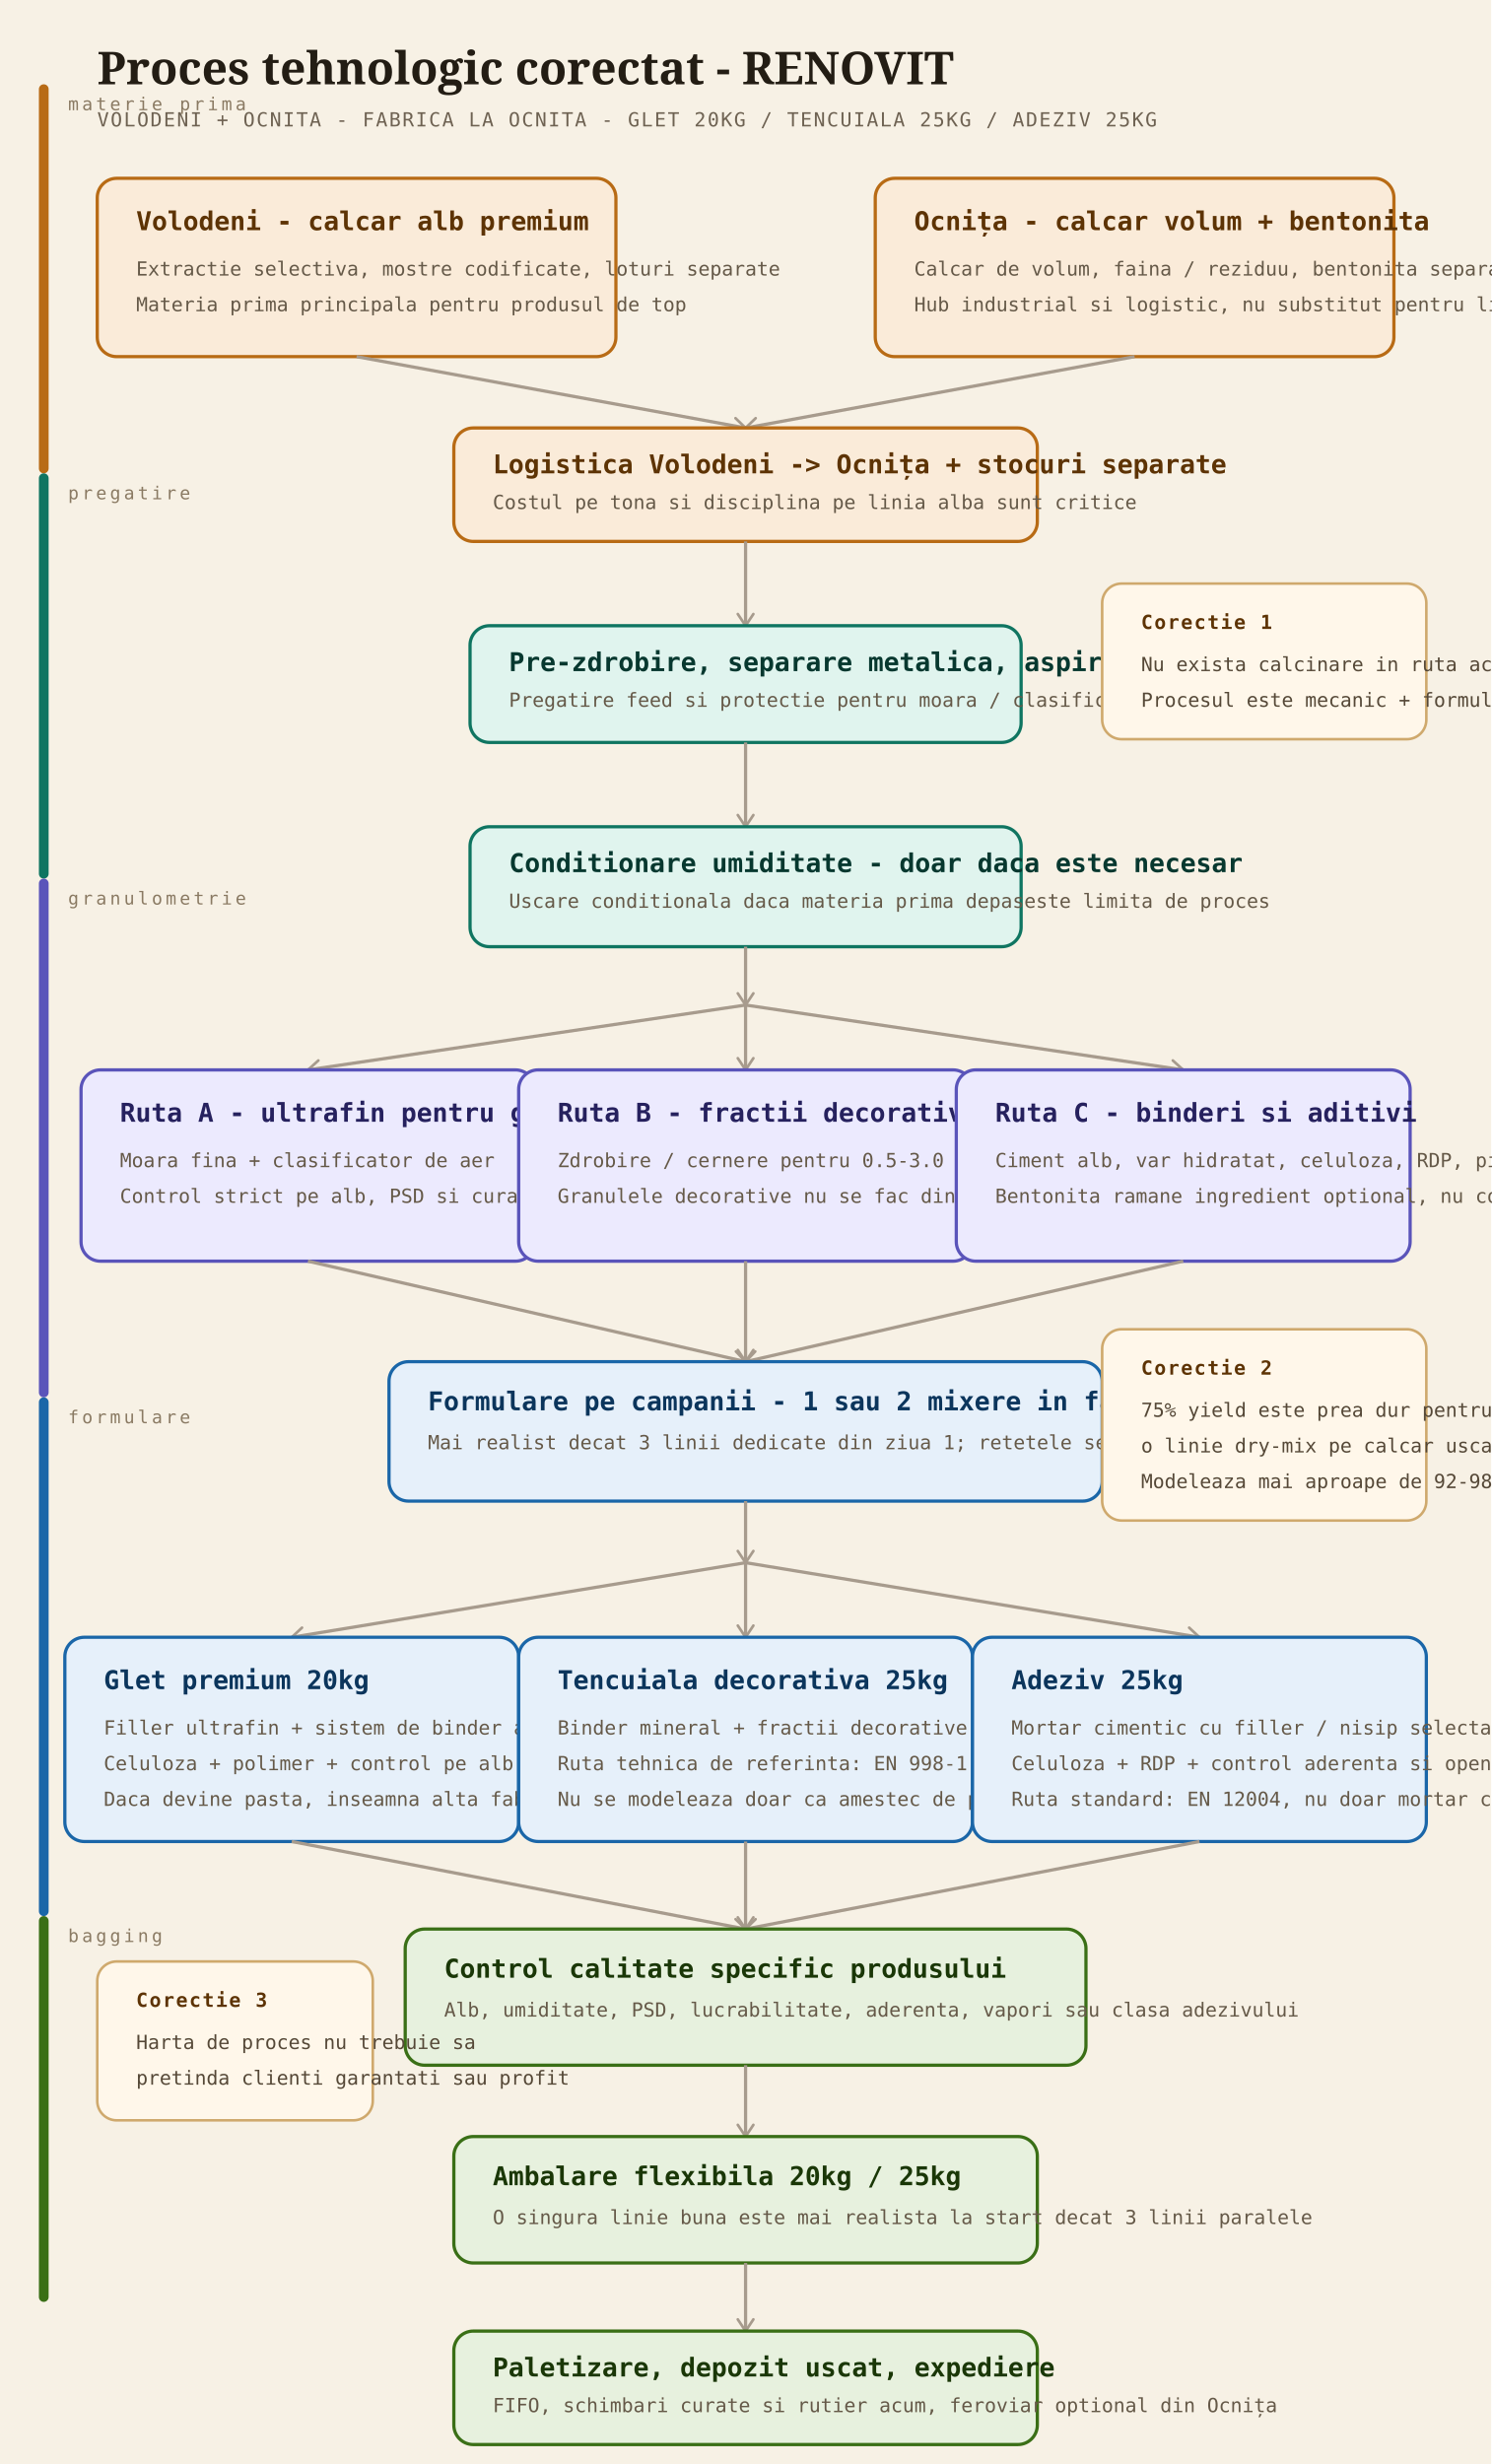
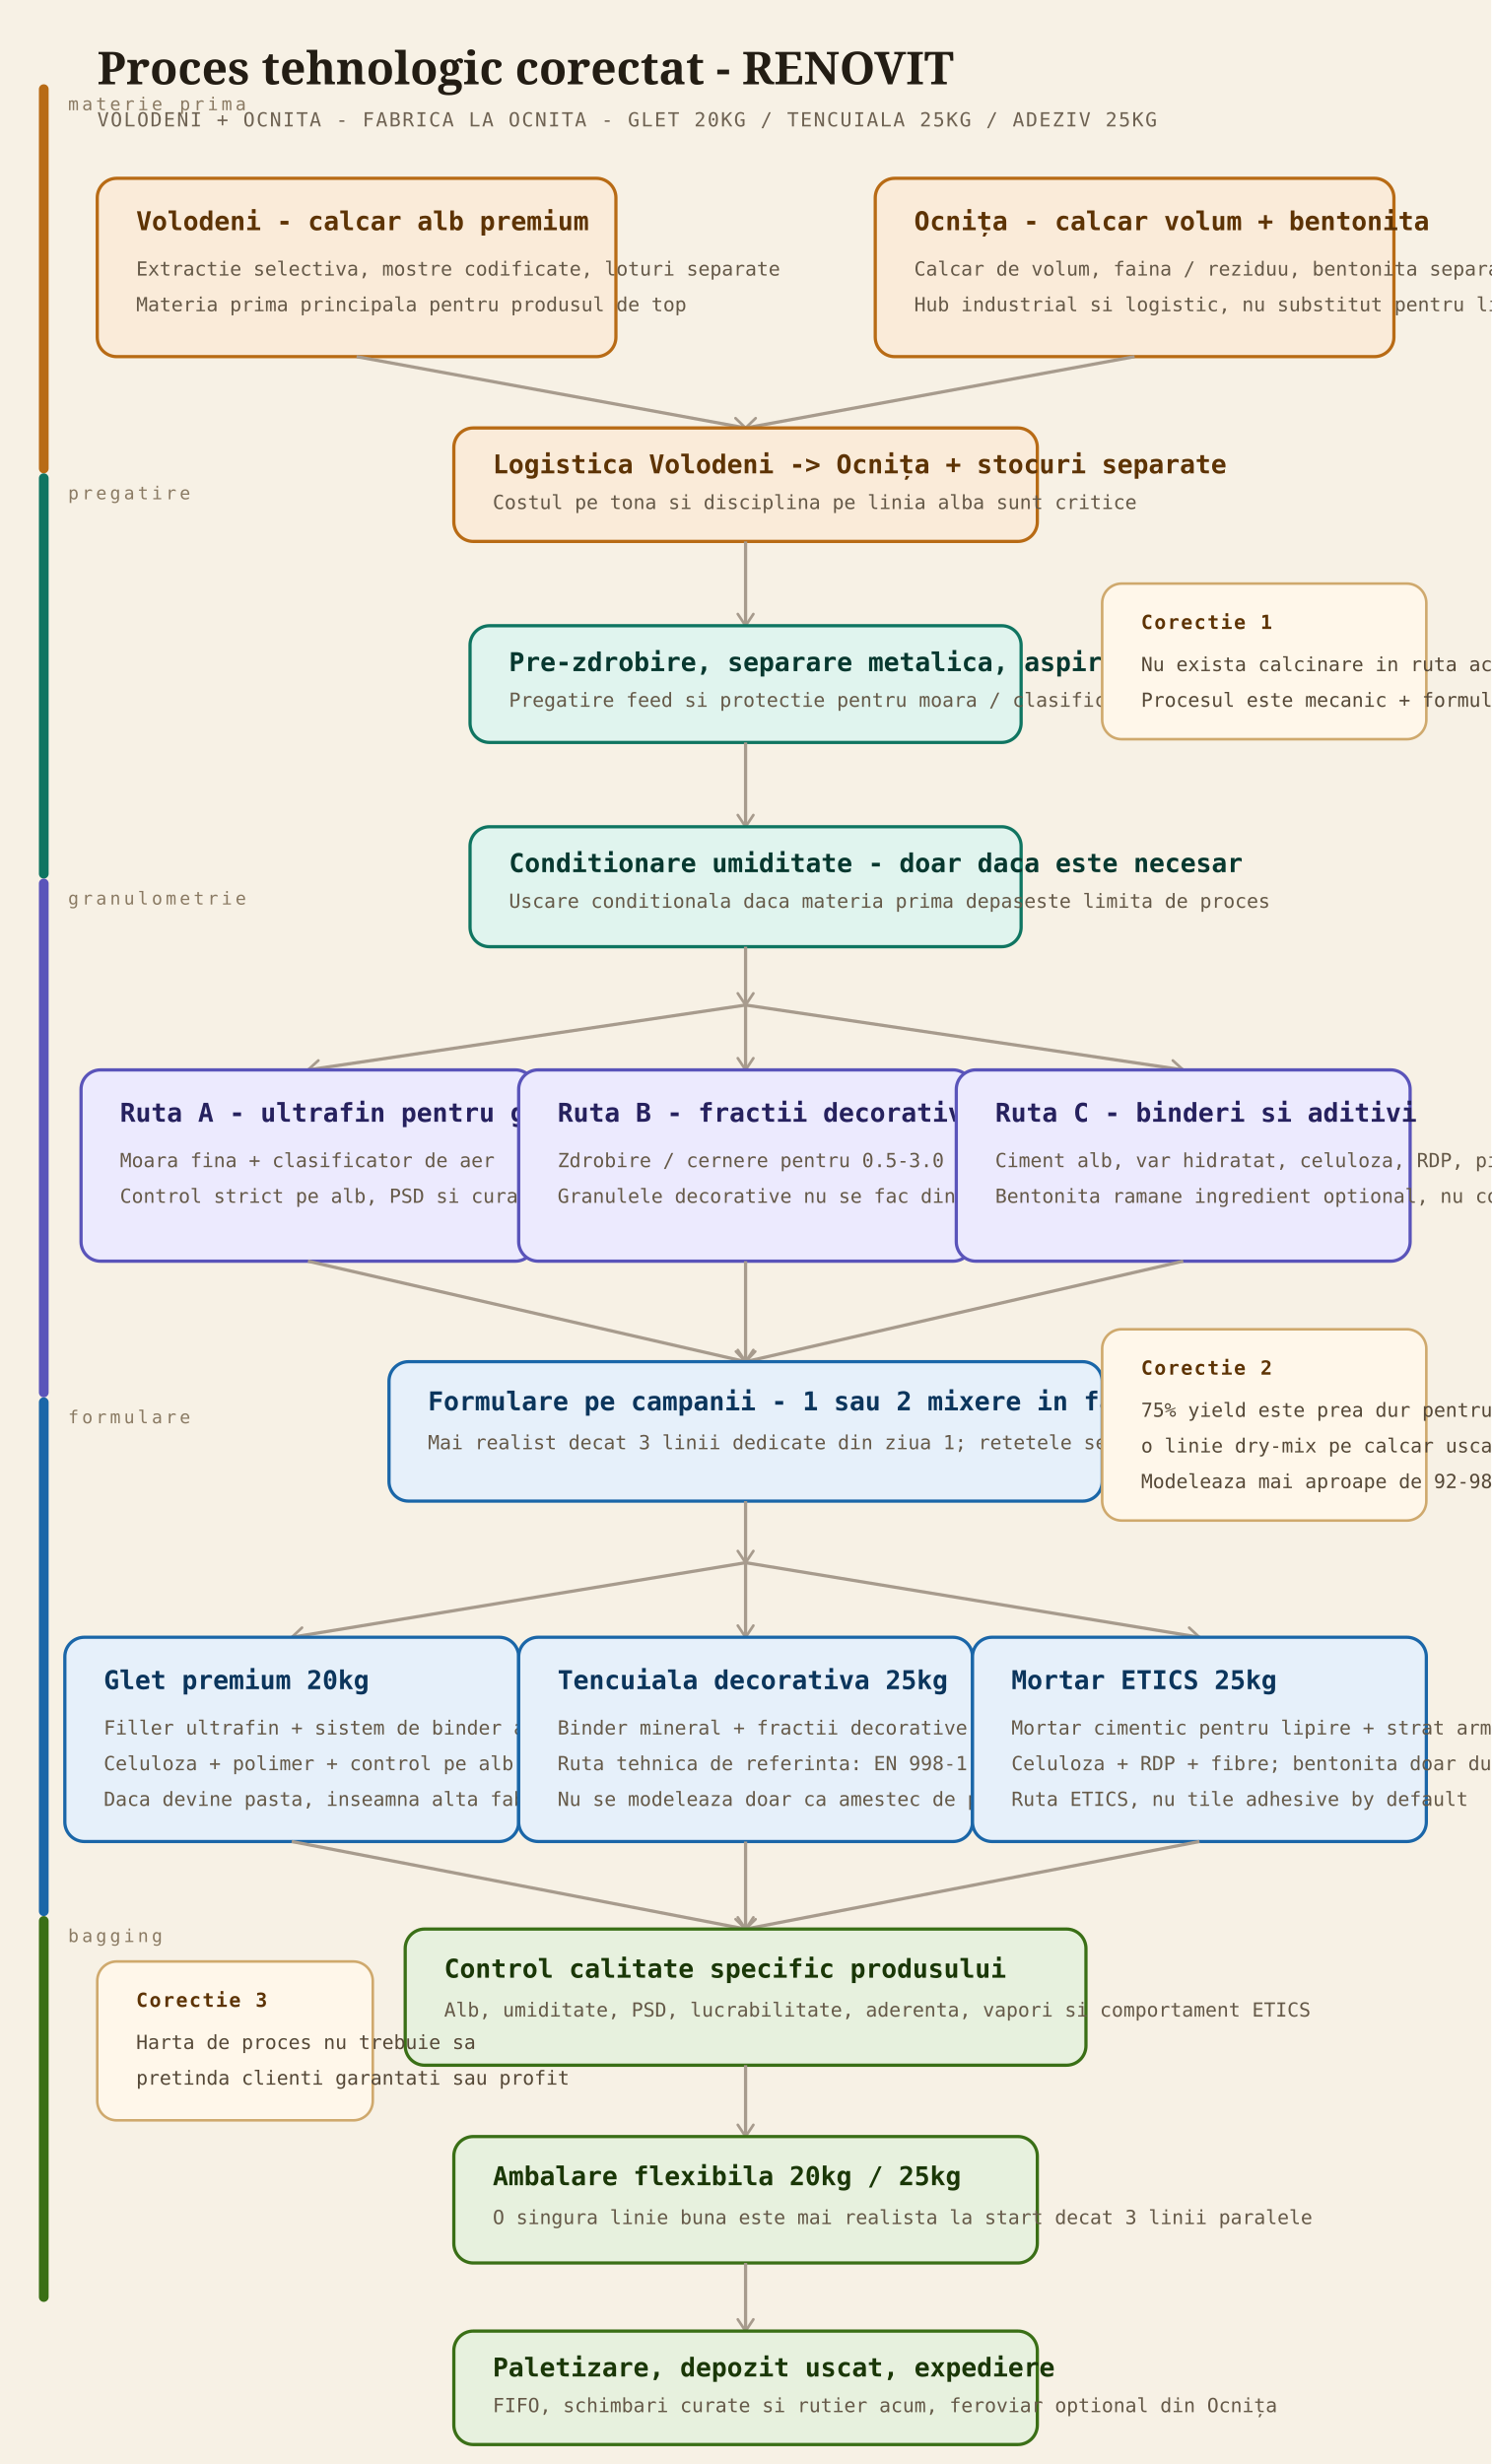
<svg xmlns="http://www.w3.org/2000/svg" width="100%" viewBox="0 0 920 1520" role="img">
  <defs>
    <marker id="arrow" viewBox="0 0 10 10" refX="8" refY="5" markerWidth="6" markerHeight="6" orient="auto-start-reverse">
      <path d="M2 1L8 5L2 9" fill="none" stroke="context-stroke" stroke-width="1.4" stroke-linecap="round" stroke-linejoin="round" />
    </marker>
    <style>
      .title { font: 600 28px Georgia, serif; fill: #231d14; }
      .sub { font: 12px 'DM Mono', monospace; fill: #6e6252; letter-spacing: 0.08em; }
      .section { font: 500 11px 'DM Mono', monospace; fill: #8a7a63; letter-spacing: 0.18em; text-transform: uppercase; }
      .box-title { font: 600 16px 'DM Mono', monospace; }
      .box-sub { font: 12px 'DM Mono', monospace; fill: #655948; }
      .callout-title { font: 600 12px 'DM Mono', monospace; fill: #5d3304; letter-spacing: 0.08em; text-transform: uppercase; }
      .callout-sub { font: 12px 'DM Mono', monospace; fill: #554837; }
      .line { stroke: #a79b8d; stroke-width: 2; fill: none; marker-end: url(#arrow); }
      .dashed { stroke-dasharray: 5 4; }
    </style>
  </defs>
  <rect x="0" y="0" width="920" height="1520" fill="#f7f1e5" />
  <rect x="24" y="52" width="6" height="240" rx="3" fill="#b86b15" />
  <rect x="24" y="292" width="6" height="250" rx="3" fill="#0f7561" />
  <rect x="24" y="542" width="6" height="320" rx="3" fill="#5a54ba" />
  <rect x="24" y="862" width="6" height="320" rx="3" fill="#1a66a8" />
  <rect x="24" y="1182" width="6" height="238" rx="3" fill="#3a6f16" />
  <text x="60" y="52" class="title">Proces tehnologic corectat - RENOVIT</text>
  <text x="60" y="78" class="sub">VOLODENI + OCNITA - FABRICA LA OCNITA - GLET 20KG / TENCUIALA 25KG / ADEZIV 25KG</text>
  <text x="42" y="68" class="section">materie prima</text>
  <text x="42" y="308" class="section">pregatire</text>
  <text x="42" y="558" class="section">granulometrie</text>
  <text x="42" y="878" class="section">formulare</text>
  <text x="42" y="1198" class="section">bagging</text>
  <g>
    <rect x="60" y="110" width="320" height="110" rx="12" fill="#faebd9" stroke="#b86b15" stroke-width="2" />
    <text x="84" y="142" class="box-title" fill="#5d3304">Volodeni - calcar alb premium</text>
    <text x="84" y="170" class="box-sub">Extractie selectiva, mostre codificate, loturi separate</text>
    <text x="84" y="192" class="box-sub">Materia prima principala pentru produsul de top</text>
  </g>
  <g>
    <rect x="540" y="110" width="320" height="110" rx="12" fill="#faebd9" stroke="#b86b15" stroke-width="2" />
    <text x="564" y="142" class="box-title" fill="#5d3304">Ocnița - calcar volum + bentonita</text>
    <text x="564" y="170" class="box-sub">Calcar de volum, faina / reziduu, bentonita separata</text>
    <text x="564" y="192" class="box-sub">Hub industrial si logistic, nu substitut pentru linia alba</text>
  </g>
  <line x1="220" y1="220" x2="460" y2="264" class="line" />
  <line x1="700" y1="220" x2="460" y2="264" class="line" />
  <g>
    <rect x="280" y="264" width="360" height="70" rx="12" fill="#faebd9" stroke="#b86b15" stroke-width="2" />
    <text x="304" y="292" class="box-title" fill="#5d3304">Logistica Volodeni -&gt; Ocnița + stocuri separate</text>
    <text x="304" y="314" class="box-sub">Costul pe tona si disciplina pe linia alba sunt critice</text>
  </g>
  <line x1="460" y1="334" x2="460" y2="386" class="line" />
  <g>
    <rect x="290" y="386" width="340" height="72" rx="12" fill="#e0f4ee" stroke="#0f7561" stroke-width="2" />
    <text x="314" y="414" class="box-title" fill="#07382f">Pre-zdrobire, separare metalica, aspiratie</text>
    <text x="314" y="436" class="box-sub">Pregatire feed si protectie pentru moara / clasificator</text>
  </g>
  <line x1="460" y1="458" x2="460" y2="510" class="line" />
  <g>
    <rect x="290" y="510" width="340" height="74" rx="12" fill="#e0f4ee" stroke="#0f7561" stroke-width="2" />
    <text x="314" y="538" class="box-title" fill="#07382f">Conditionare umiditate - doar daca este necesar</text>
    <text x="314" y="560" class="box-sub">Uscare conditionala daca materia prima depaseste limita de proces</text>
  </g>
  <line x1="460" y1="584" x2="460" y2="620" class="line" />
  <line x1="460" y1="620" x2="190" y2="660" class="line" />
  <line x1="460" y1="620" x2="460" y2="660" class="line" />
  <line x1="460" y1="620" x2="730" y2="660" class="line" />
  <g>
    <rect x="50" y="660" width="280" height="118" rx="12" fill="#eceafe" stroke="#5a54ba" stroke-width="2" />
    <text x="74" y="692" class="box-title" fill="#26215e">Ruta A - ultrafin pentru glet / filler</text>
    <text x="74" y="720" class="box-sub">Moara fina + clasificator de aer</text>
    <text x="74" y="742" class="box-sub">Control strict pe alb, PSD si curatenia liniei</text>
  </g>
  <g>
    <rect x="320" y="660" width="280" height="118" rx="12" fill="#eceafe" stroke="#5a54ba" stroke-width="2" />
    <text x="344" y="692" class="box-title" fill="#26215e">Ruta B - fractii decorative</text>
    <text x="344" y="720" class="box-sub">Zdrobire / cernere pentru 0.5-3.0 mm</text>
    <text x="344" y="742" class="box-sub">Granulele decorative nu se fac din pulbere complet micronizata</text>
  </g>
  <g>
    <rect x="590" y="660" width="280" height="118" rx="12" fill="#eceafe" stroke="#5a54ba" stroke-width="2" />
    <text x="614" y="692" class="box-title" fill="#26215e">Ruta C - binderi si aditivi</text>
    <text x="614" y="720" class="box-sub">Ciment alb, var hidratat, celuloza, RDP, pigmenti</text>
    <text x="614" y="742" class="box-sub">Bentonita ramane ingredient optional, nu coloana vertebrala</text>
  </g>
  <line x1="190" y1="778" x2="460" y2="840" class="line" />
  <line x1="460" y1="778" x2="460" y2="840" class="line" />
  <line x1="730" y1="778" x2="460" y2="840" class="line" />
  <g>
    <rect x="240" y="840" width="440" height="86" rx="12" fill="#e6f0fa" stroke="#1a66a8" stroke-width="2" />
    <text x="264" y="870" class="box-title" fill="#0b355c">Formulare pe campanii - 1 sau 2 mixere in faza 1</text>
    <text x="264" y="894" class="box-sub">Mai realist decat 3 linii dedicate din ziua 1; retetele se schimba pe SKU</text>
  </g>
  <line x1="460" y1="926" x2="460" y2="964" class="line" />
  <line x1="460" y1="964" x2="180" y2="1010" class="line" />
  <line x1="460" y1="964" x2="460" y2="1010" class="line" />
  <line x1="460" y1="964" x2="740" y2="1010" class="line" />
  <g>
    <rect x="40" y="1010" width="280" height="126" rx="12" fill="#e6f0fa" stroke="#1a66a8" stroke-width="2" />
    <text x="64" y="1042" class="box-title" fill="#0b355c">Glet premium 20kg</text>
    <text x="64" y="1070" class="box-sub">Filler ultrafin + sistem de binder alb</text>
    <text x="64" y="1092" class="box-sub">Celuloza + polimer + control pe alb si netezime</text>
    <text x="64" y="1114" class="box-sub">Daca devine pasta, inseamna alta fabrica, nu acest flux</text>
  </g>
  <g>
    <rect x="320" y="1010" width="280" height="126" rx="12" fill="#e6f0fa" stroke="#1a66a8" stroke-width="2" />
    <text x="344" y="1042" class="box-title" fill="#0b355c">Tencuiala decorativa 25kg</text>
    <text x="344" y="1070" class="box-sub">Binder mineral + fractii decorative controlate</text>
    <text x="344" y="1092" class="box-sub">Ruta tehnica de referinta: EN 998-1</text>
    <text x="344" y="1114" class="box-sub">Nu se modeleaza doar ca amestec de pulberi foarte fine</text>
  </g>
  <g>
    <rect x="600" y="1010" width="280" height="126" rx="12" fill="#e6f0fa" stroke="#1a66a8" stroke-width="2" />
-     <text x="624" y="1042" class="box-title" fill="#0b355c">Adeziv 25kg</text>
-     <text x="624" y="1070" class="box-sub">Mortar cimentic cu filler / nisip selectat</text>
-     <text x="624" y="1092" class="box-sub">Celuloza + RDP + control aderenta si open time</text>
-     <text x="624" y="1114" class="box-sub">Ruta standard: EN 12004, nu doar mortar cu var</text>
+     <text x="624" y="1042" class="box-title" fill="#0b355c">Mortar ETICS 25kg</text>
+     <text x="624" y="1070" class="box-sub">Mortar cimentic pentru lipire + strat armat</text>
+     <text x="624" y="1092" class="box-sub">Celuloza + RDP + fibre; bentonita doar dupa testare</text>
+     <text x="624" y="1114" class="box-sub">Ruta ETICS, nu tile adhesive by default</text>
  </g>
  <line x1="180" y1="1136" x2="460" y2="1190" class="line" />
  <line x1="460" y1="1136" x2="460" y2="1190" class="line" />
  <line x1="740" y1="1136" x2="460" y2="1190" class="line" />
  <g>
    <rect x="250" y="1190" width="420" height="84" rx="12" fill="#e7f1de" stroke="#3a6f16" stroke-width="2" />
    <text x="274" y="1220" class="box-title" fill="#1a3707">Control calitate specific produsului</text>
-     <text x="274" y="1244" class="box-sub">Alb, umiditate, PSD, lucrabilitate, aderenta, vapori sau clasa adezivului</text>
+     <text x="274" y="1244" class="box-sub">Alb, umiditate, PSD, lucrabilitate, aderenta, vapori si comportament ETICS</text>
  </g>
  <line x1="460" y1="1274" x2="460" y2="1318" class="line" />
  <g>
    <rect x="280" y="1318" width="360" height="78" rx="12" fill="#e7f1de" stroke="#3a6f16" stroke-width="2" />
    <text x="304" y="1348" class="box-title" fill="#1a3707">Ambalare flexibila 20kg / 25kg</text>
    <text x="304" y="1372" class="box-sub">O singura linie buna este mai realista la start decat 3 linii paralele</text>
  </g>
  <line x1="460" y1="1396" x2="460" y2="1438" class="line" />
  <g>
    <rect x="280" y="1438" width="360" height="70" rx="12" fill="#e7f1de" stroke="#3a6f16" stroke-width="2" />
    <text x="304" y="1466" class="box-title" fill="#1a3707">Paletizare, depozit uscat, expediere</text>
    <text x="304" y="1488" class="box-sub">FIFO, schimbari curate si rutier acum, feroviar optional din Ocnița</text>
  </g>
  <g>
    <rect x="680" y="360" width="200" height="96" rx="12" fill="#fff7ea" stroke="#cfa96d" stroke-width="1.6" />
    <text x="704" y="388" class="callout-title">Corectie 1</text>
    <text x="704" y="414" class="callout-sub">Nu exista calcinare in ruta actuala.</text>
    <text x="704" y="436" class="callout-sub">Procesul este mecanic + formulare.</text>
  </g>
  <g>
    <rect x="680" y="820" width="200" height="118" rx="12" fill="#fff7ea" stroke="#cfa96d" stroke-width="1.6" />
    <text x="704" y="848" class="callout-title">Corectie 2</text>
    <text x="704" y="874" class="callout-sub">75% yield este prea dur pentru</text>
    <text x="704" y="896" class="callout-sub">o linie dry-mix pe calcar uscat.</text>
    <text x="704" y="918" class="callout-sub">Modeleaza mai aproape de 92-98%.</text>
  </g>
  <g>
    <rect x="60" y="1210" width="170" height="98" rx="12" fill="#fff7ea" stroke="#cfa96d" stroke-width="1.6" />
    <text x="84" y="1238" class="callout-title">Corectie 3</text>
    <text x="84" y="1264" class="callout-sub">Harta de proces nu trebuie sa</text>
    <text x="84" y="1286" class="callout-sub">pretinda clienti garantati sau profit</text>
  </g>
</svg>
